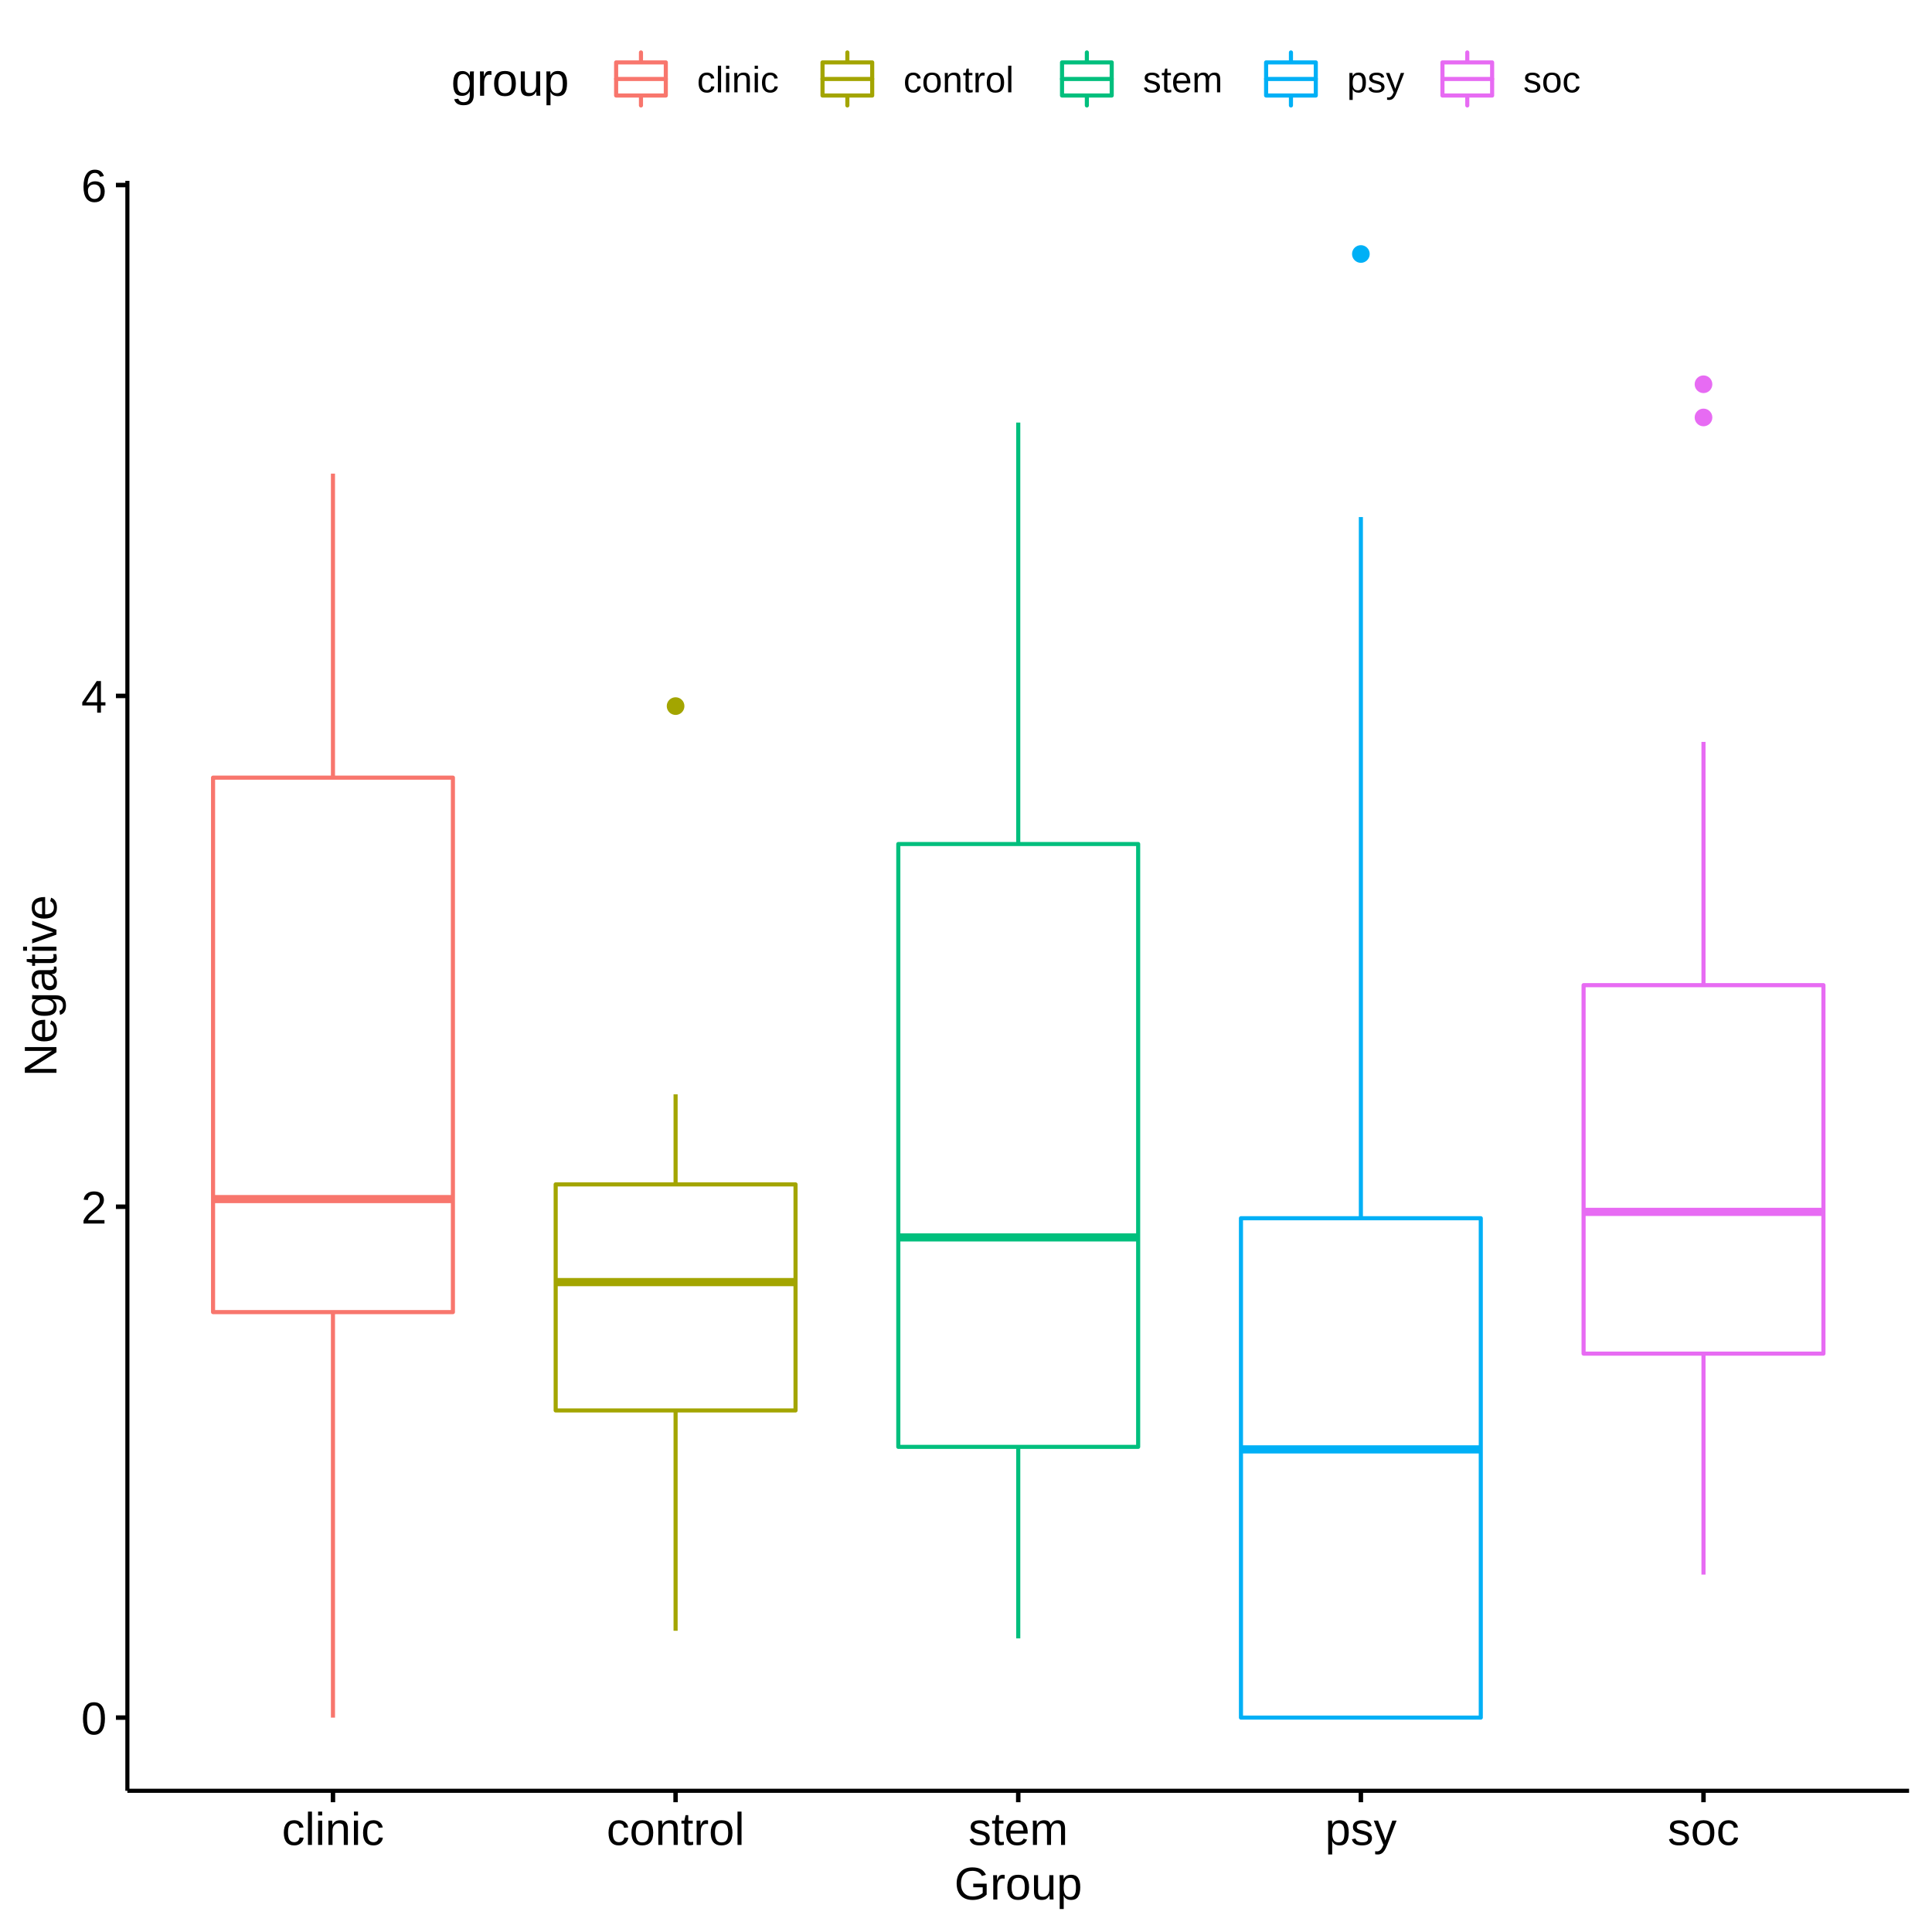
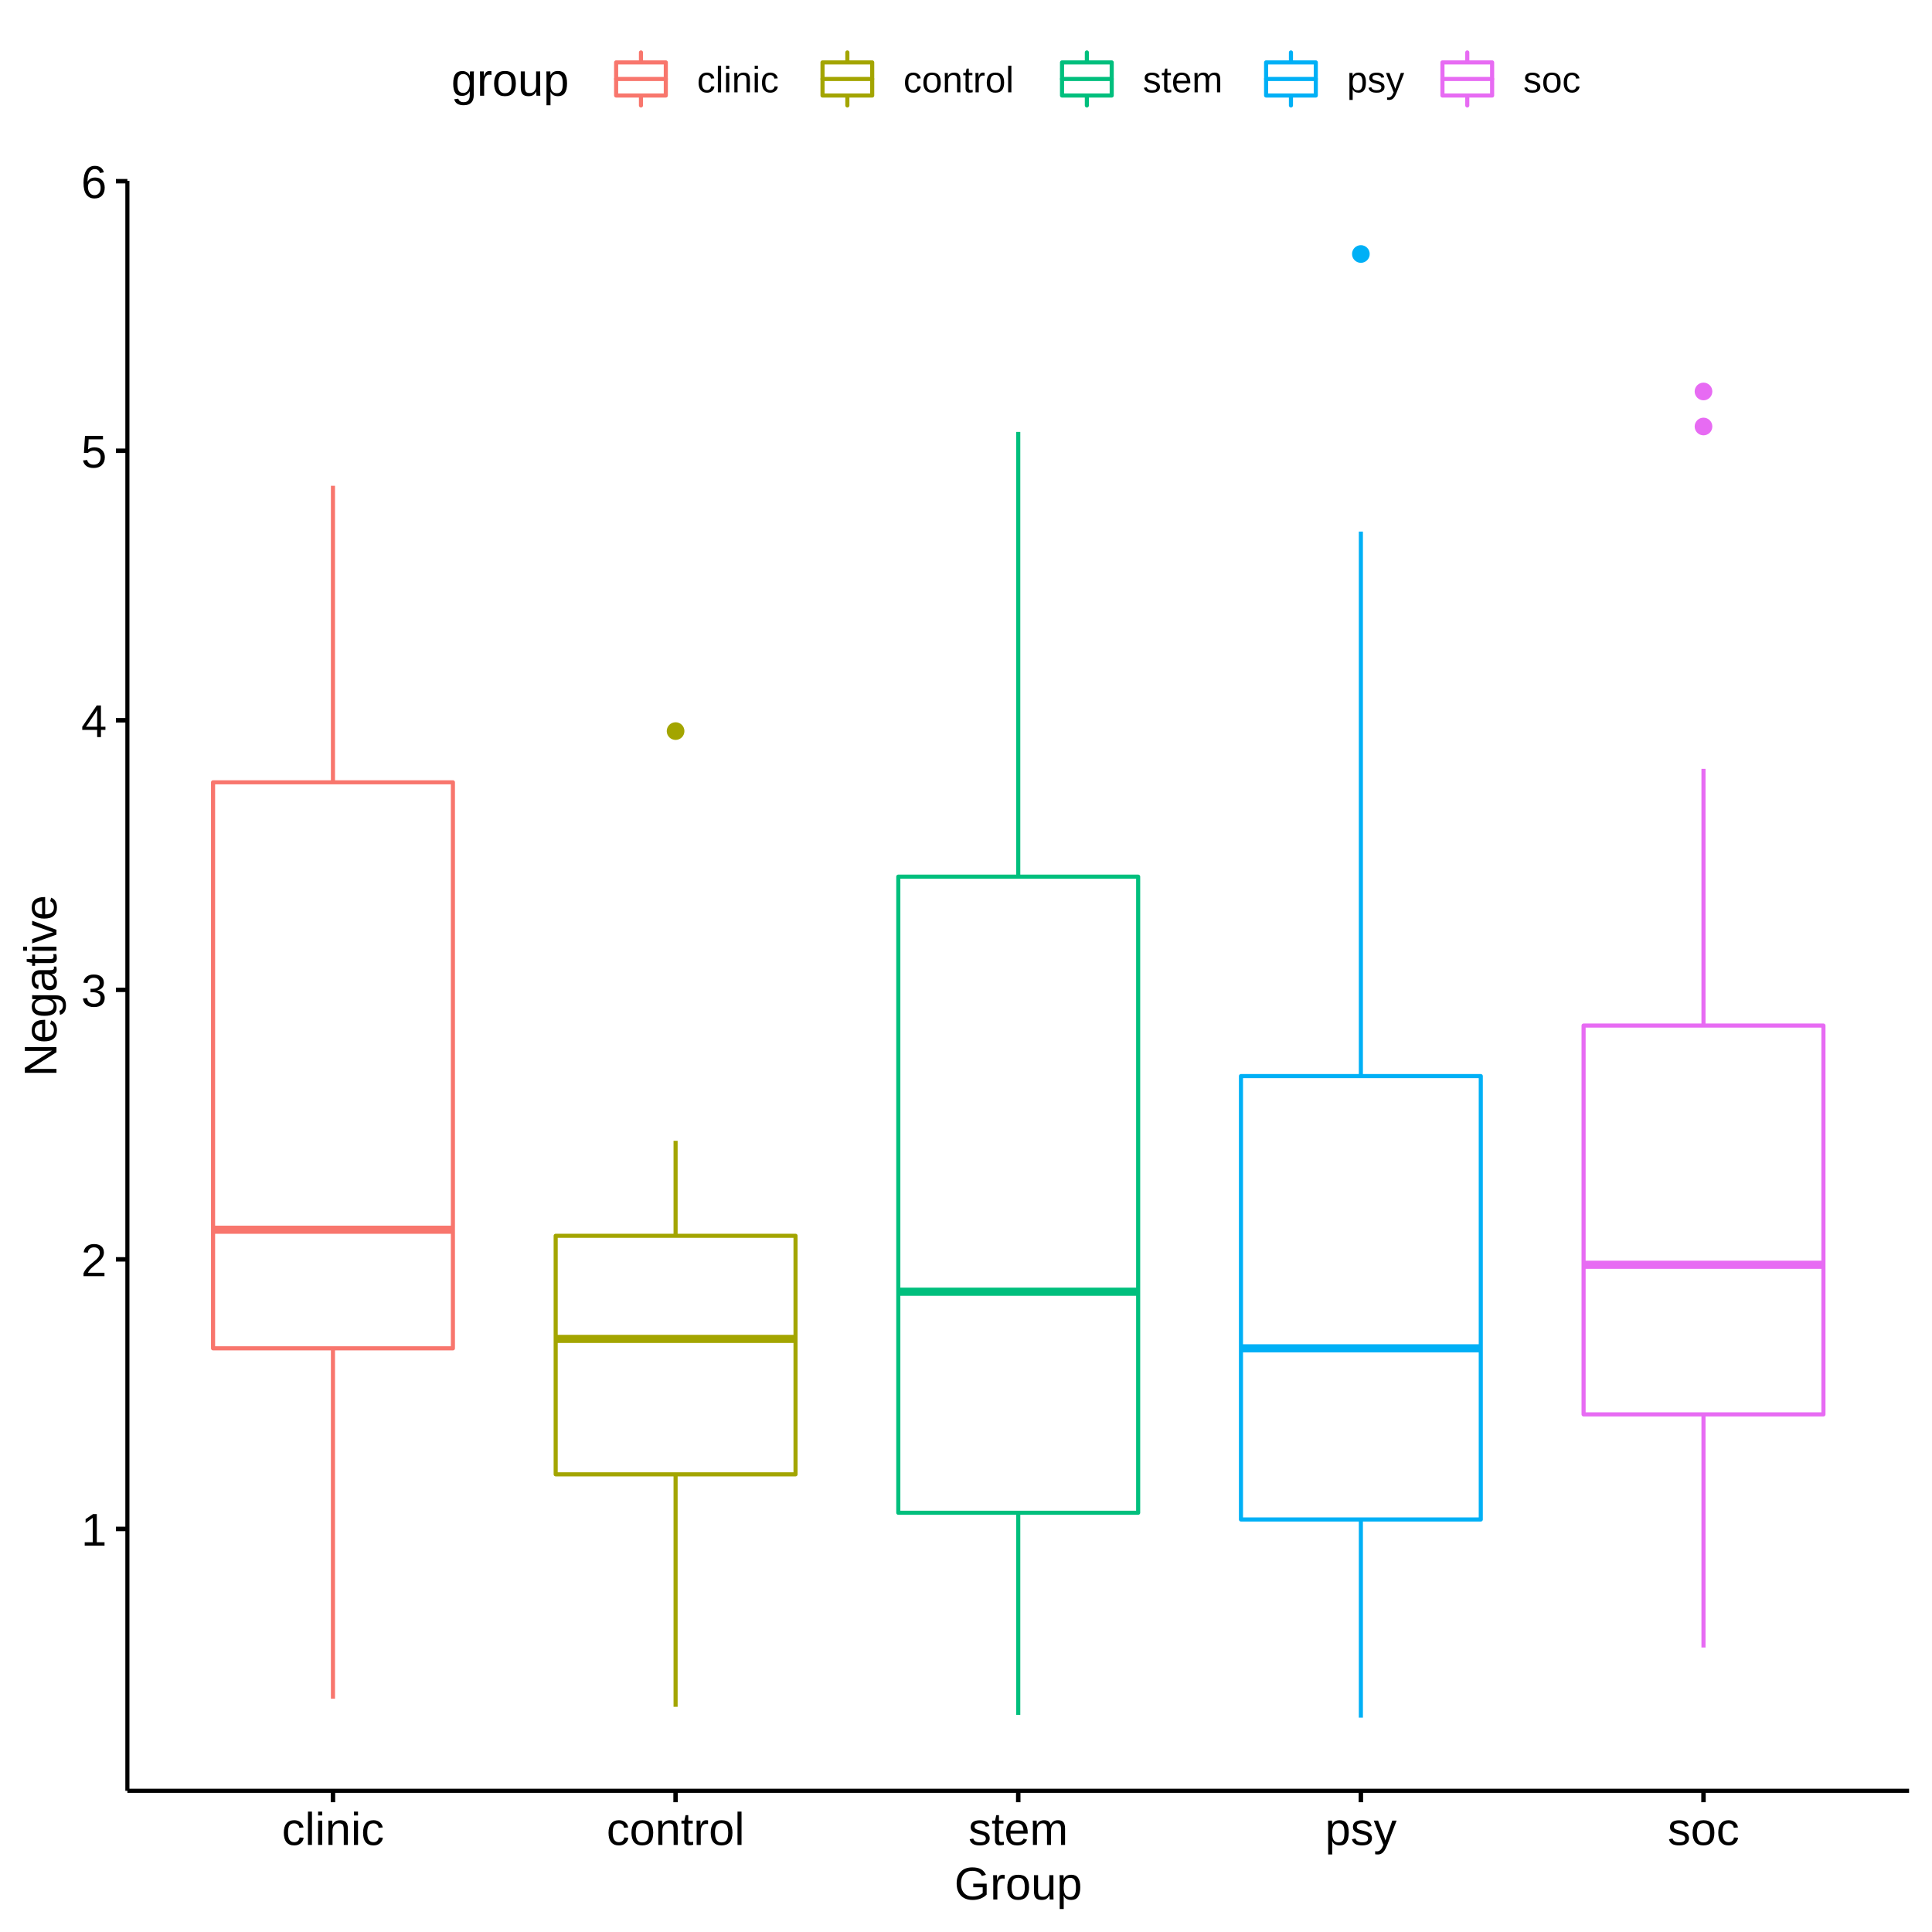
<svg xmlns="http://www.w3.org/2000/svg" class="svglite" width="504.00pt" height="504.00pt" viewBox="0 0 504.00 504.00">
  <defs>
    <style type="text/css">
    .svglite line, .svglite polyline, .svglite polygon, .svglite path, .svglite rect, .svglite circle {
      fill: none;
      stroke: #000000;
      stroke-linecap: round;
      stroke-linejoin: round;
      stroke-miterlimit: 10.00;
    }
  </style>
  </defs>
  <rect width="100%" height="100%" style="stroke: none; fill: #FFFFFF;" />
  <defs>
    <clipPath id="cpMC4wMHw1MDQuMDB8MC4wMHw1MDQuMDA=">
      <rect x="0.00" y="0.00" width="504.00" height="504.00" />
    </clipPath>
  </defs>
  <g clip-path="url(#cpMC4wMHw1MDQuMDB8MC4wMHw1MDQuMDA=)">
    <rect x="-0" y="-0" width="504.00" height="504.00" style="stroke-width: 1.16; stroke: #FFFFFF; fill: #FFFFFF;" />
  </g>
  <defs>
    <clipPath id="cpMzMuMjN8NDk4LjAyfDQ3LjE3fDQ2Ny4xNg==">
      <rect x="33.23" y="47.17" width="464.79" height="419.99" />
    </clipPath>
  </defs>
  <g clip-path="url(#cpMzMuMjN8NDk4LjAyfDQ3LjE3fDQ2Ny4xNg==)">
    <rect x="33.23" y="47.17" width="464.79" height="419.99" style="stroke-width: 1.16; stroke: none; fill: #FFFFFF;" />
-     <line x1="86.86" y1="202.86" x2="86.86" y2="123.56" style="stroke-width: 1.07; stroke: #F8766D; stroke-linecap: butt;" />
-     <line x1="86.86" y1="342.29" x2="86.86" y2="448.07" style="stroke-width: 1.07; stroke: #F8766D; stroke-linecap: butt;" />
-     <polygon points="55.58,202.86 55.58,342.29 118.15,342.29 118.15,202.86 55.58,202.86 " style="stroke-width: 1.07; stroke: #F8766D; fill: #FFFFFF;" />
-     <line x1="55.58" y1="312.80" x2="118.15" y2="312.80" style="stroke-width: 2.13; stroke: #F8766D; stroke-linecap: butt;" />
-     <circle cx="176.24" cy="184.20" r="1.95" style="stroke-width: 0.71; stroke: #A3A500; fill: #A3A500;" />
-     <line x1="176.24" y1="308.97" x2="176.24" y2="285.48" style="stroke-width: 1.07; stroke: #A3A500; stroke-linecap: butt;" />
-     <line x1="176.24" y1="367.94" x2="176.24" y2="425.41" style="stroke-width: 1.07; stroke: #A3A500; stroke-linecap: butt;" />
-     <polygon points="144.96,308.97 144.96,367.94 207.53,367.94 207.53,308.97 144.96,308.97 " style="stroke-width: 1.07; stroke: #A3A500; fill: #FFFFFF;" />
-     <line x1="144.96" y1="334.46" x2="207.53" y2="334.46" style="stroke-width: 2.13; stroke: #A3A500; stroke-linecap: butt;" />
-     <line x1="265.63" y1="220.18" x2="265.63" y2="110.24" style="stroke-width: 1.07; stroke: #00BF7D; stroke-linecap: butt;" />
-     <line x1="265.63" y1="377.44" x2="265.63" y2="427.41" style="stroke-width: 1.07; stroke: #00BF7D; stroke-linecap: butt;" />
-     <polygon points="234.34,220.18 234.34,377.44 296.91,377.44 296.91,220.18 234.34,220.18 " style="stroke-width: 1.07; stroke: #00BF7D; fill: #FFFFFF;" />
-     <line x1="234.34" y1="322.80" x2="296.91" y2="322.80" style="stroke-width: 2.13; stroke: #00BF7D; stroke-linecap: butt;" />
+     <line x1="86.86" y1="204.08" x2="86.86" y2="126.73" style="stroke-width: 1.07; stroke: #F8766D; stroke-linecap: butt;" />
+     <line x1="86.86" y1="351.74" x2="86.86" y2="443.15" style="stroke-width: 1.07; stroke: #F8766D; stroke-linecap: butt;" />
+     <polygon points="55.58,204.08 55.58,351.74 118.15,351.74 118.15,204.08 55.58,204.08 " style="stroke-width: 1.07; stroke: #F8766D; fill: #FFFFFF;" />
+     <line x1="55.58" y1="320.80" x2="118.15" y2="320.80" style="stroke-width: 2.13; stroke: #F8766D; stroke-linecap: butt;" />
+     <circle cx="176.24" cy="190.72" r="1.95" style="stroke-width: 0.71; stroke: #A3A500; fill: #A3A500;" />
+     <line x1="176.24" y1="322.38" x2="176.24" y2="297.60" style="stroke-width: 1.07; stroke: #A3A500; stroke-linecap: butt;" />
+     <line x1="176.24" y1="384.61" x2="176.24" y2="445.26" style="stroke-width: 1.07; stroke: #A3A500; stroke-linecap: butt;" />
+     <polygon points="144.96,322.38 144.96,384.61 207.53,384.61 207.53,322.38 144.96,322.38 " style="stroke-width: 1.07; stroke: #A3A500; fill: #FFFFFF;" />
+     <line x1="144.96" y1="349.28" x2="207.53" y2="349.28" style="stroke-width: 2.13; stroke: #A3A500; stroke-linecap: butt;" />
+     <line x1="265.63" y1="228.69" x2="265.63" y2="112.67" style="stroke-width: 1.07; stroke: #00BF7D; stroke-linecap: butt;" />
+     <line x1="265.63" y1="394.63" x2="265.63" y2="447.37" style="stroke-width: 1.07; stroke: #00BF7D; stroke-linecap: butt;" />
+     <polygon points="234.34,228.69 234.34,394.63 296.91,394.63 296.91,228.69 234.34,228.69 " style="stroke-width: 1.07; stroke: #00BF7D; fill: #FFFFFF;" />
+     <line x1="234.34" y1="336.97" x2="296.91" y2="336.97" style="stroke-width: 2.13; stroke: #00BF7D; stroke-linecap: butt;" />
    <circle cx="355.01" cy="66.26" r="1.95" style="stroke-width: 0.71; stroke: #00B0F6; fill: #00B0F6;" />
-     <line x1="355.01" y1="317.80" x2="355.01" y2="134.89" style="stroke-width: 1.07; stroke: #00B0F6; stroke-linecap: butt;" />
-     <line x1="355.01" y1="448.07" x2="355.01" y2="448.07" style="stroke-width: 1.07; stroke: #00B0F6; stroke-linecap: butt;" />
-     <polygon points="323.73,317.80 323.73,448.07 386.29,448.07 386.29,317.80 323.73,317.80 " style="stroke-width: 1.07; stroke: #00B0F6; fill: #FFFFFF;" />
-     <line x1="323.73" y1="378.10" x2="386.29" y2="378.10" style="stroke-width: 2.13; stroke: #00B0F6; stroke-linecap: butt;" />
-     <circle cx="444.39" cy="100.24" r="1.95" style="stroke-width: 0.71; stroke: #E76BF3; fill: #E76BF3;" />
-     <circle cx="444.39" cy="108.90" r="1.95" style="stroke-width: 0.71; stroke: #E76BF3; fill: #E76BF3;" />
-     <line x1="444.39" y1="257.00" x2="444.39" y2="193.53" style="stroke-width: 1.07; stroke: #E76BF3; stroke-linecap: butt;" />
-     <line x1="444.39" y1="353.12" x2="444.39" y2="410.76" style="stroke-width: 1.07; stroke: #E76BF3; stroke-linecap: butt;" />
-     <polygon points="413.11,257.00 413.11,353.12 475.68,353.12 475.68,257.00 413.11,257.00 " style="stroke-width: 1.07; stroke: #E76BF3; fill: #FFFFFF;" />
-     <line x1="413.11" y1="316.14" x2="475.68" y2="316.14" style="stroke-width: 2.13; stroke: #E76BF3; stroke-linecap: butt;" />
+     <line x1="355.01" y1="280.72" x2="355.01" y2="138.68" style="stroke-width: 1.07; stroke: #00B0F6; stroke-linecap: butt;" />
+     <line x1="355.01" y1="396.39" x2="355.01" y2="448.07" style="stroke-width: 1.07; stroke: #00B0F6; stroke-linecap: butt;" />
+     <polygon points="323.73,280.72 323.73,396.39 386.29,396.39 386.29,280.72 323.73,280.72 " style="stroke-width: 1.07; stroke: #00B0F6; fill: #FFFFFF;" />
+     <line x1="323.73" y1="351.74" x2="386.29" y2="351.74" style="stroke-width: 2.13; stroke: #00B0F6; stroke-linecap: butt;" />
+     <circle cx="444.39" cy="102.12" r="1.95" style="stroke-width: 0.71; stroke: #E76BF3; fill: #E76BF3;" />
+     <circle cx="444.39" cy="111.26" r="1.95" style="stroke-width: 0.71; stroke: #E76BF3; fill: #E76BF3;" />
+     <line x1="444.39" y1="267.54" x2="444.39" y2="200.56" style="stroke-width: 1.07; stroke: #E76BF3; stroke-linecap: butt;" />
+     <line x1="444.39" y1="368.97" x2="444.39" y2="429.79" style="stroke-width: 1.07; stroke: #E76BF3; stroke-linecap: butt;" />
+     <polygon points="413.11,267.54 413.11,368.97 475.68,368.97 475.68,267.54 413.11,267.54 " style="stroke-width: 1.07; stroke: #E76BF3; fill: #FFFFFF;" />
+     <line x1="413.11" y1="329.94" x2="475.68" y2="329.94" style="stroke-width: 2.13; stroke: #E76BF3; stroke-linecap: butt;" />
  </g>
  <g clip-path="url(#cpMC4wMHw1MDQuMDB8MC4wMHw1MDQuMDA=)">
    <polyline points="33.23,467.16 33.23,47.17 " style="stroke-width: 1.07; stroke-linecap: butt;" />
-     <text x="27.85" y="452.44" text-anchor="end" style="font-size: 12.00px; font-family: Arimo;" textLength="7.64px" lengthAdjust="spacingAndGlyphs">0</text>
-     <text x="27.85" y="319.18" text-anchor="end" style="font-size: 12.00px; font-family: Arimo;" textLength="7.64px" lengthAdjust="spacingAndGlyphs">2</text>
-     <text x="27.85" y="185.91" text-anchor="end" style="font-size: 12.00px; font-family: Arimo;" textLength="7.64px" lengthAdjust="spacingAndGlyphs">4</text>
-     <text x="27.85" y="52.64" text-anchor="end" style="font-size: 12.00px; font-family: Arimo;" textLength="7.64px" lengthAdjust="spacingAndGlyphs">6</text>
-     <polyline points="30.24,448.07 33.23,448.07 " style="stroke-width: 1.16; stroke-linecap: butt;" />
-     <polyline points="30.24,314.80 33.23,314.80 " style="stroke-width: 1.16; stroke-linecap: butt;" />
-     <polyline points="30.24,181.54 33.23,181.54 " style="stroke-width: 1.16; stroke-linecap: butt;" />
-     <polyline points="30.24,48.27 33.23,48.27 " style="stroke-width: 1.16; stroke-linecap: butt;" />
+     <text x="27.85" y="403.22" text-anchor="end" style="font-size: 12.00px; font-family: Arimo;" textLength="7.64px" lengthAdjust="spacingAndGlyphs">1</text>
+     <text x="27.85" y="332.91" text-anchor="end" style="font-size: 12.00px; font-family: Arimo;" textLength="7.64px" lengthAdjust="spacingAndGlyphs">2</text>
+     <text x="27.85" y="262.59" text-anchor="end" style="font-size: 12.00px; font-family: Arimo;" textLength="7.64px" lengthAdjust="spacingAndGlyphs">3</text>
+     <text x="27.85" y="192.28" text-anchor="end" style="font-size: 12.00px; font-family: Arimo;" textLength="7.64px" lengthAdjust="spacingAndGlyphs">4</text>
+     <text x="27.85" y="121.96" text-anchor="end" style="font-size: 12.00px; font-family: Arimo;" textLength="7.64px" lengthAdjust="spacingAndGlyphs">5</text>
+     <text x="27.85" y="51.65" text-anchor="end" style="font-size: 12.00px; font-family: Arimo;" textLength="7.64px" lengthAdjust="spacingAndGlyphs">6</text>
+     <polyline points="30.24,398.85 33.23,398.85 " style="stroke-width: 1.16; stroke-linecap: butt;" />
+     <polyline points="30.24,328.53 33.23,328.53 " style="stroke-width: 1.16; stroke-linecap: butt;" />
+     <polyline points="30.24,258.22 33.23,258.22 " style="stroke-width: 1.16; stroke-linecap: butt;" />
+     <polyline points="30.24,187.90 33.23,187.90 " style="stroke-width: 1.16; stroke-linecap: butt;" />
+     <polyline points="30.24,117.59 33.23,117.59 " style="stroke-width: 1.16; stroke-linecap: butt;" />
+     <polyline points="30.24,47.27 33.23,47.27 " style="stroke-width: 1.16; stroke-linecap: butt;" />
    <polyline points="33.23,467.16 498.02,467.16 " style="stroke-width: 1.07; stroke-linecap: butt;" />
    <polyline points="86.86,470.15 86.86,467.16 " style="stroke-width: 1.16; stroke-linecap: butt;" />
    <polyline points="176.24,470.15 176.24,467.16 " style="stroke-width: 1.16; stroke-linecap: butt;" />
    <polyline points="265.63,470.15 265.63,467.16 " style="stroke-width: 1.16; stroke-linecap: butt;" />
    <polyline points="355.01,470.15 355.01,467.16 " style="stroke-width: 1.16; stroke-linecap: butt;" />
    <polyline points="444.39,470.15 444.39,467.16 " style="stroke-width: 1.16; stroke-linecap: butt;" />
    <text x="86.86" y="481.29" text-anchor="middle" style="font-size: 12.00px; font-family: Arimo;" textLength="30.82px" lengthAdjust="spacingAndGlyphs">clinic</text>
    <text x="176.24" y="481.29" text-anchor="middle" style="font-size: 12.00px; font-family: Arimo;" textLength="41.61px" lengthAdjust="spacingAndGlyphs">control</text>
    <text x="265.63" y="481.29" text-anchor="middle" style="font-size: 12.00px; font-family: Arimo;" textLength="30.05px" lengthAdjust="spacingAndGlyphs">stem</text>
    <text x="355.01" y="481.29" text-anchor="middle" style="font-size: 12.00px; font-family: Arimo;" textLength="20.98px" lengthAdjust="spacingAndGlyphs">psy</text>
    <text x="444.39" y="481.29" text-anchor="middle" style="font-size: 12.00px; font-family: Arimo;" textLength="20.20px" lengthAdjust="spacingAndGlyphs">soc</text>
    <text x="265.63" y="495.52" text-anchor="middle" style="font-size: 12.00px; font-family: Arimo;" textLength="36.54px" lengthAdjust="spacingAndGlyphs">Group</text>
    <text transform="translate(14.73,257.16) rotate(-90)" text-anchor="middle" style="font-size: 12.00px; font-family: Arimo;" textLength="53.88px" lengthAdjust="spacingAndGlyphs">Negative</text>
    <rect x="111.76" y="5.98" width="307.74" height="29.24" style="stroke-width: 1.16; stroke: none; fill: #FFFFFF;" />
    <text x="117.73" y="24.97" style="font-size: 12.00px; font-family: Arimo;" textLength="34.86px" lengthAdjust="spacingAndGlyphs">group</text>
    <polyline points="167.21,27.51 167.21,24.92 " style="stroke-width: 1.07; stroke: #F8766D;" />
    <polyline points="167.21,16.28 167.21,13.68 " style="stroke-width: 1.07; stroke: #F8766D;" />
    <rect x="160.73" y="16.28" width="12.96" height="8.64" style="stroke-width: 1.07; stroke: #F8766D; fill: #FFFFFF;" />
    <polyline points="160.73,20.60 173.69,20.60 " style="stroke-width: 1.07; stroke: #F8766D;" />
    <polyline points="221.05,27.51 221.05,24.92 " style="stroke-width: 1.07; stroke: #A3A500;" />
    <polyline points="221.05,16.28 221.05,13.68 " style="stroke-width: 1.07; stroke: #A3A500;" />
    <rect x="214.57" y="16.28" width="12.96" height="8.64" style="stroke-width: 1.07; stroke: #A3A500; fill: #FFFFFF;" />
    <polyline points="214.57,20.60 227.53,20.60 " style="stroke-width: 1.07; stroke: #A3A500;" />
    <polyline points="283.53,27.51 283.53,24.92 " style="stroke-width: 1.07; stroke: #00BF7D;" />
    <polyline points="283.53,16.28 283.53,13.68 " style="stroke-width: 1.07; stroke: #00BF7D;" />
    <rect x="277.05" y="16.28" width="12.96" height="8.64" style="stroke-width: 1.07; stroke: #00BF7D; fill: #FFFFFF;" />
    <polyline points="277.05,20.60 290.01,20.60 " style="stroke-width: 1.07; stroke: #00BF7D;" />
    <polyline points="336.77,27.51 336.77,24.92 " style="stroke-width: 1.07; stroke: #00B0F6;" />
    <polyline points="336.77,16.28 336.77,13.68 " style="stroke-width: 1.07; stroke: #00B0F6;" />
    <rect x="330.29" y="16.28" width="12.96" height="8.64" style="stroke-width: 1.07; stroke: #00B0F6; fill: #FFFFFF;" />
    <polyline points="330.29,20.60 343.25,20.60 " style="stroke-width: 1.07; stroke: #00B0F6;" />
    <polyline points="382.77,27.51 382.77,24.92 " style="stroke-width: 1.07; stroke: #E76BF3;" />
    <polyline points="382.77,16.28 382.77,13.68 " style="stroke-width: 1.07; stroke: #E76BF3;" />
    <rect x="376.29" y="16.28" width="12.96" height="8.64" style="stroke-width: 1.07; stroke: #E76BF3; fill: #FFFFFF;" />
    <polyline points="376.29,20.60 389.25,20.60 " style="stroke-width: 1.07; stroke: #E76BF3;" />
    <text x="181.83" y="24.09" style="font-size: 9.60px; font-family: Arimo;" textLength="24.61px" lengthAdjust="spacingAndGlyphs">clinic</text>
    <text x="235.67" y="24.09" style="font-size: 9.60px; font-family: Arimo;" textLength="33.24px" lengthAdjust="spacingAndGlyphs">control</text>
    <text x="298.15" y="24.09" style="font-size: 9.60px; font-family: Arimo;" textLength="24.00px" lengthAdjust="spacingAndGlyphs">stem</text>
    <text x="351.39" y="24.09" style="font-size: 9.60px; font-family: Arimo;" textLength="16.76px" lengthAdjust="spacingAndGlyphs">psy</text>
    <text x="397.38" y="24.09" style="font-size: 9.60px; font-family: Arimo;" textLength="16.14px" lengthAdjust="spacingAndGlyphs">soc</text>
  </g>
</svg>
